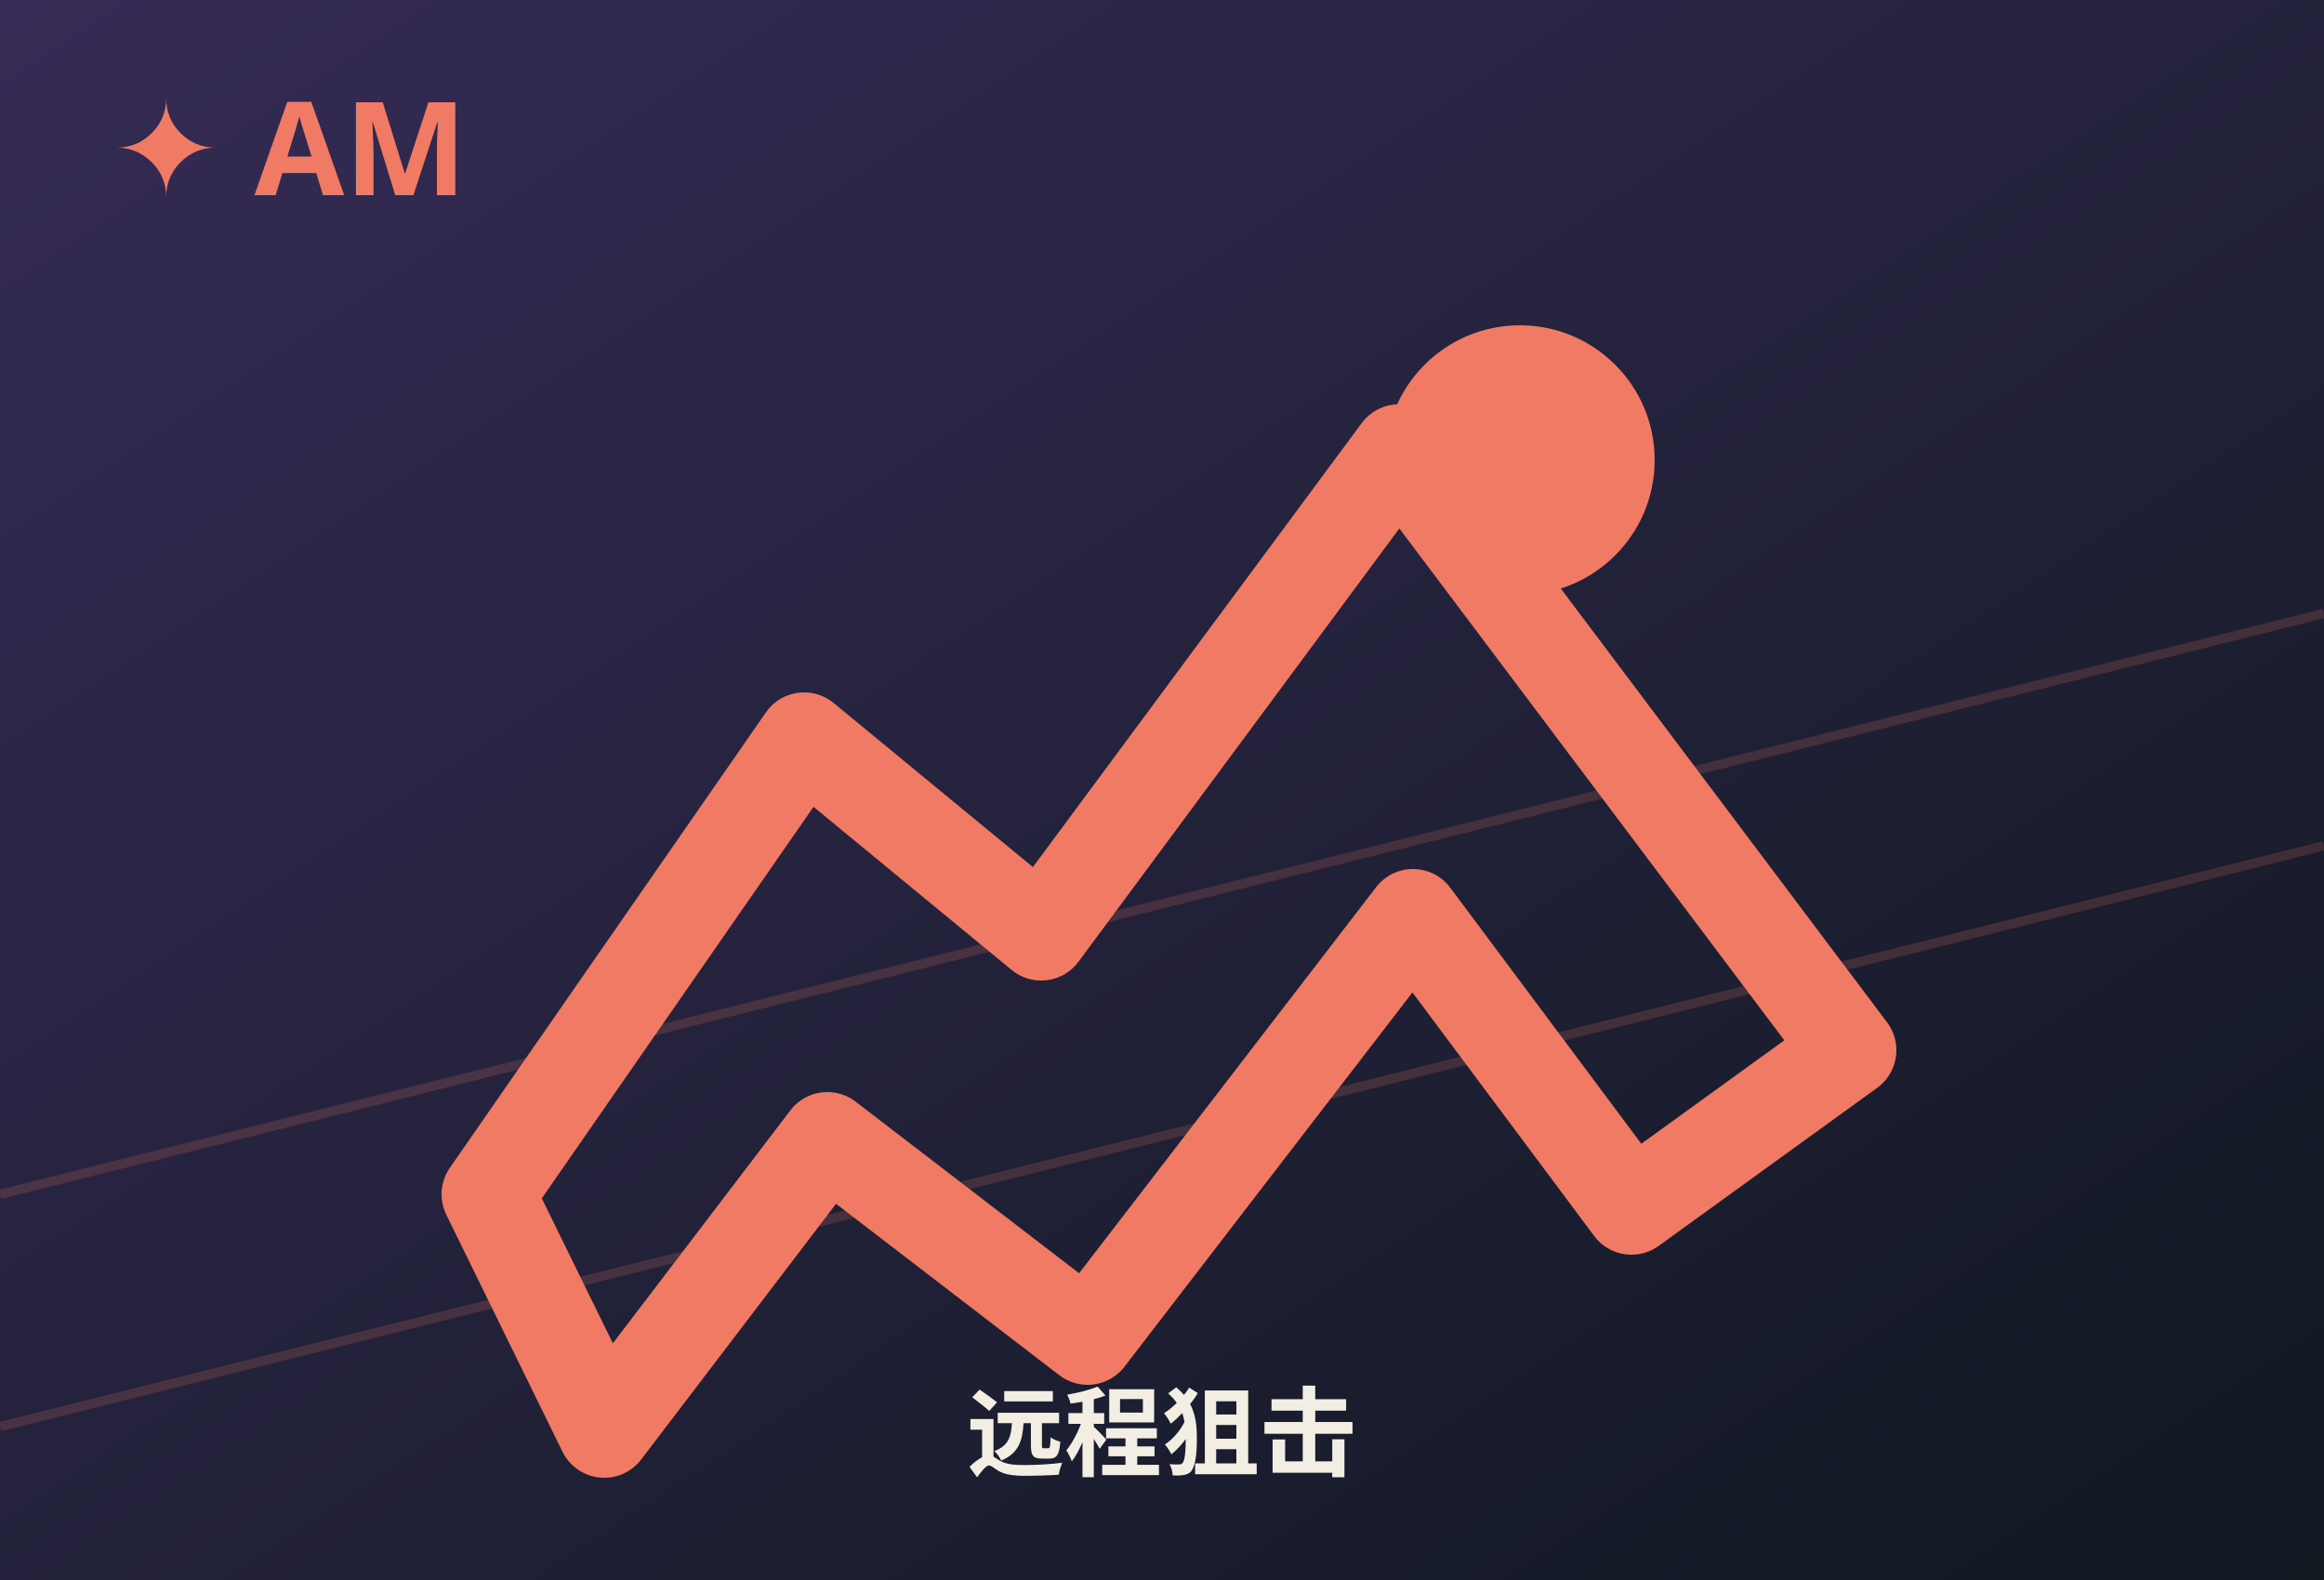
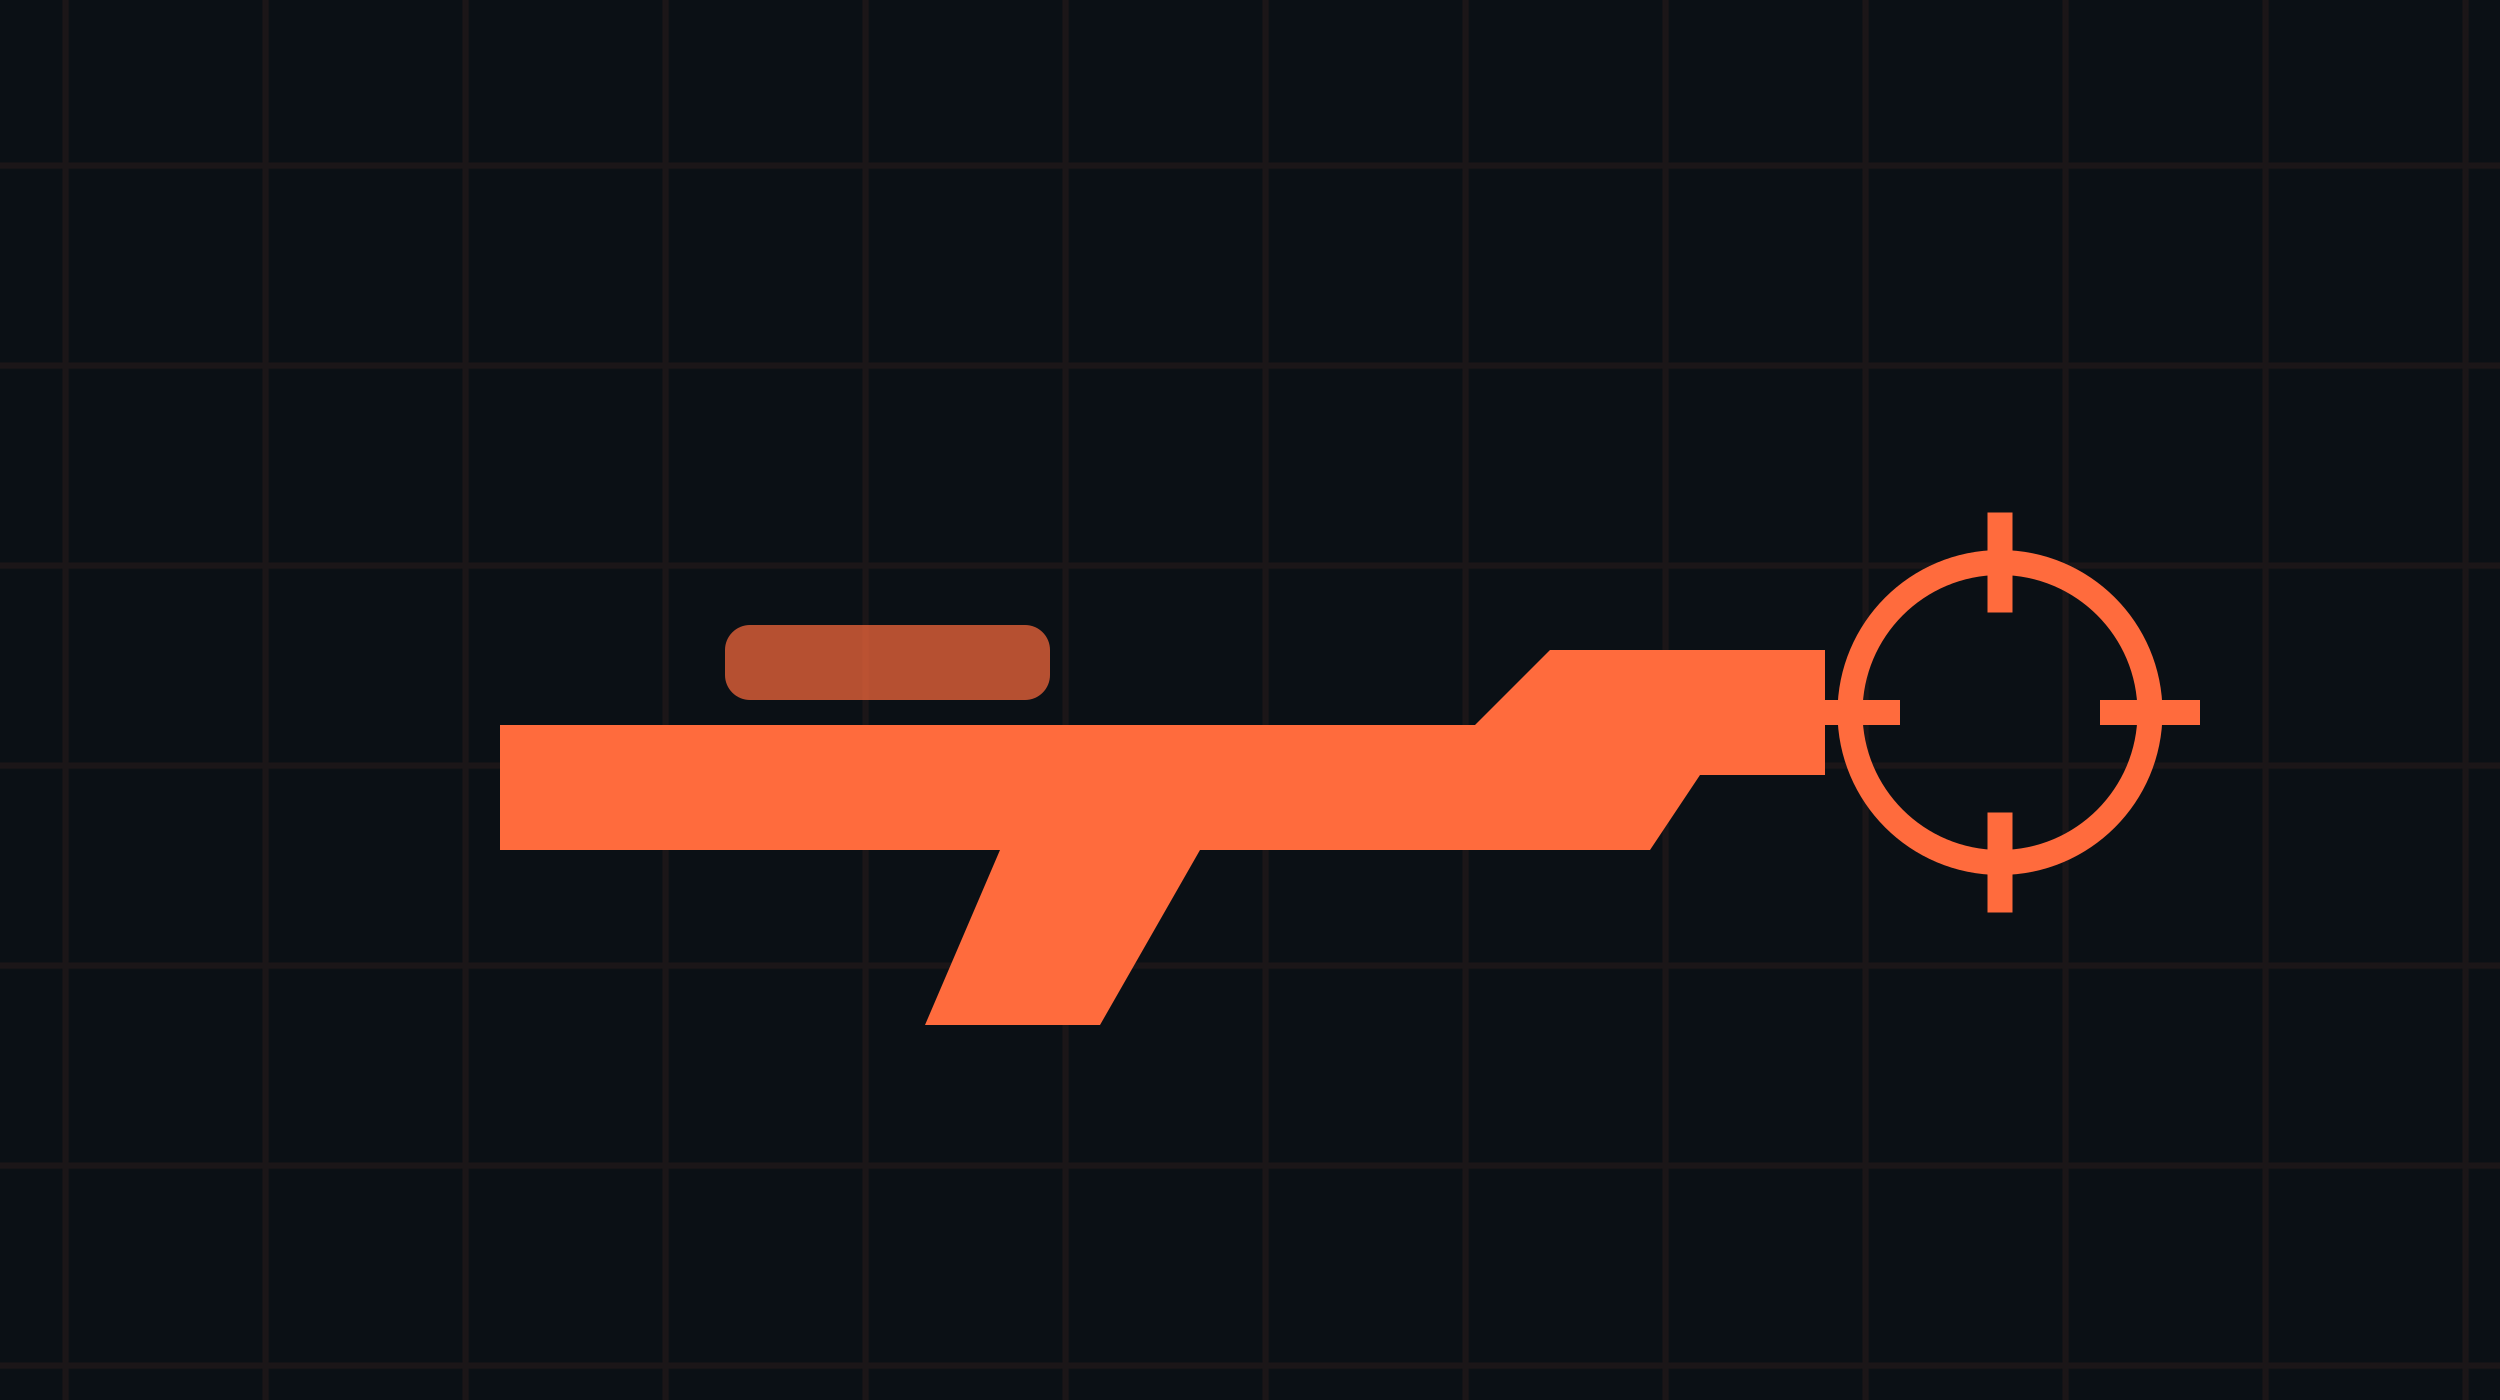
- <svg xmlns="http://www.w3.org/2000/svg" viewBox="0 0 500 340">
+ <svg xmlns="http://www.w3.org/2000/svg" viewBox="0 0 200 112" class="tc-svg" role="img" aria-hidden="true">
  <defs>
-     <linearGradient id="b" x2="1" y2="1">
-       <stop stop-color="#362b56" />
-       <stop offset="1" stop-color="#101820" />
-     </linearGradient>
+     <pattern id="g46053" width="16" height="16" patternUnits="userSpaceOnUse" x="5" y="-3">
+       <path d="M16 0H0V16" fill="none" stroke="#ff6b3d" stroke-opacity=".07" stroke-width="1" />
+     </pattern>
  </defs>
-   <rect width="500" height="340" fill="url(#b)" />
-   <path d="M0 257L500 132M0 307L500 182" stroke="#f07a63" stroke-opacity=".18" stroke-width="2" />
-   <path d="M105 257l68-98 51 42 77-104 97 129-47 34-47-63-70 91-56-43-48 63z" fill="none" stroke="#f07a63" stroke-width="20" stroke-linejoin="round" />
-   <circle cx="327" cy="99" r="29" fill="#f07a63" />
-   <text x="24" y="42" fill="#f07a63" font-family="sans-serif" font-size="28" font-weight="700">✦ AM</text>
-   <text x="250" y="316" text-anchor="middle" fill="#f3eee3" font-family="sans-serif" font-size="21" font-weight="700">远程狙击</text>
+   <rect width="200" height="112" fill="#0b1015" />
+   <rect width="200" height="112" fill="url(#g46053)" />
+   <g>
+     <path d="M40 58h78l6-6h22v10h-10l-4 6H96l-8 14H74l6-14H40z" fill="#ff6b3d" />
+     <rect x="58" y="50" width="26" height="6" rx="2" fill="#ff6b3d" opacity=".7" />
+     <circle cx="160" cy="57" r="12" fill="none" stroke="#ff6b3d" stroke-width="2" />
+     <path d="M160 41v8M160 65v8M144 57h8M168 57h8" stroke="#ff6b3d" stroke-width="2" />
+   </g>
</svg>
